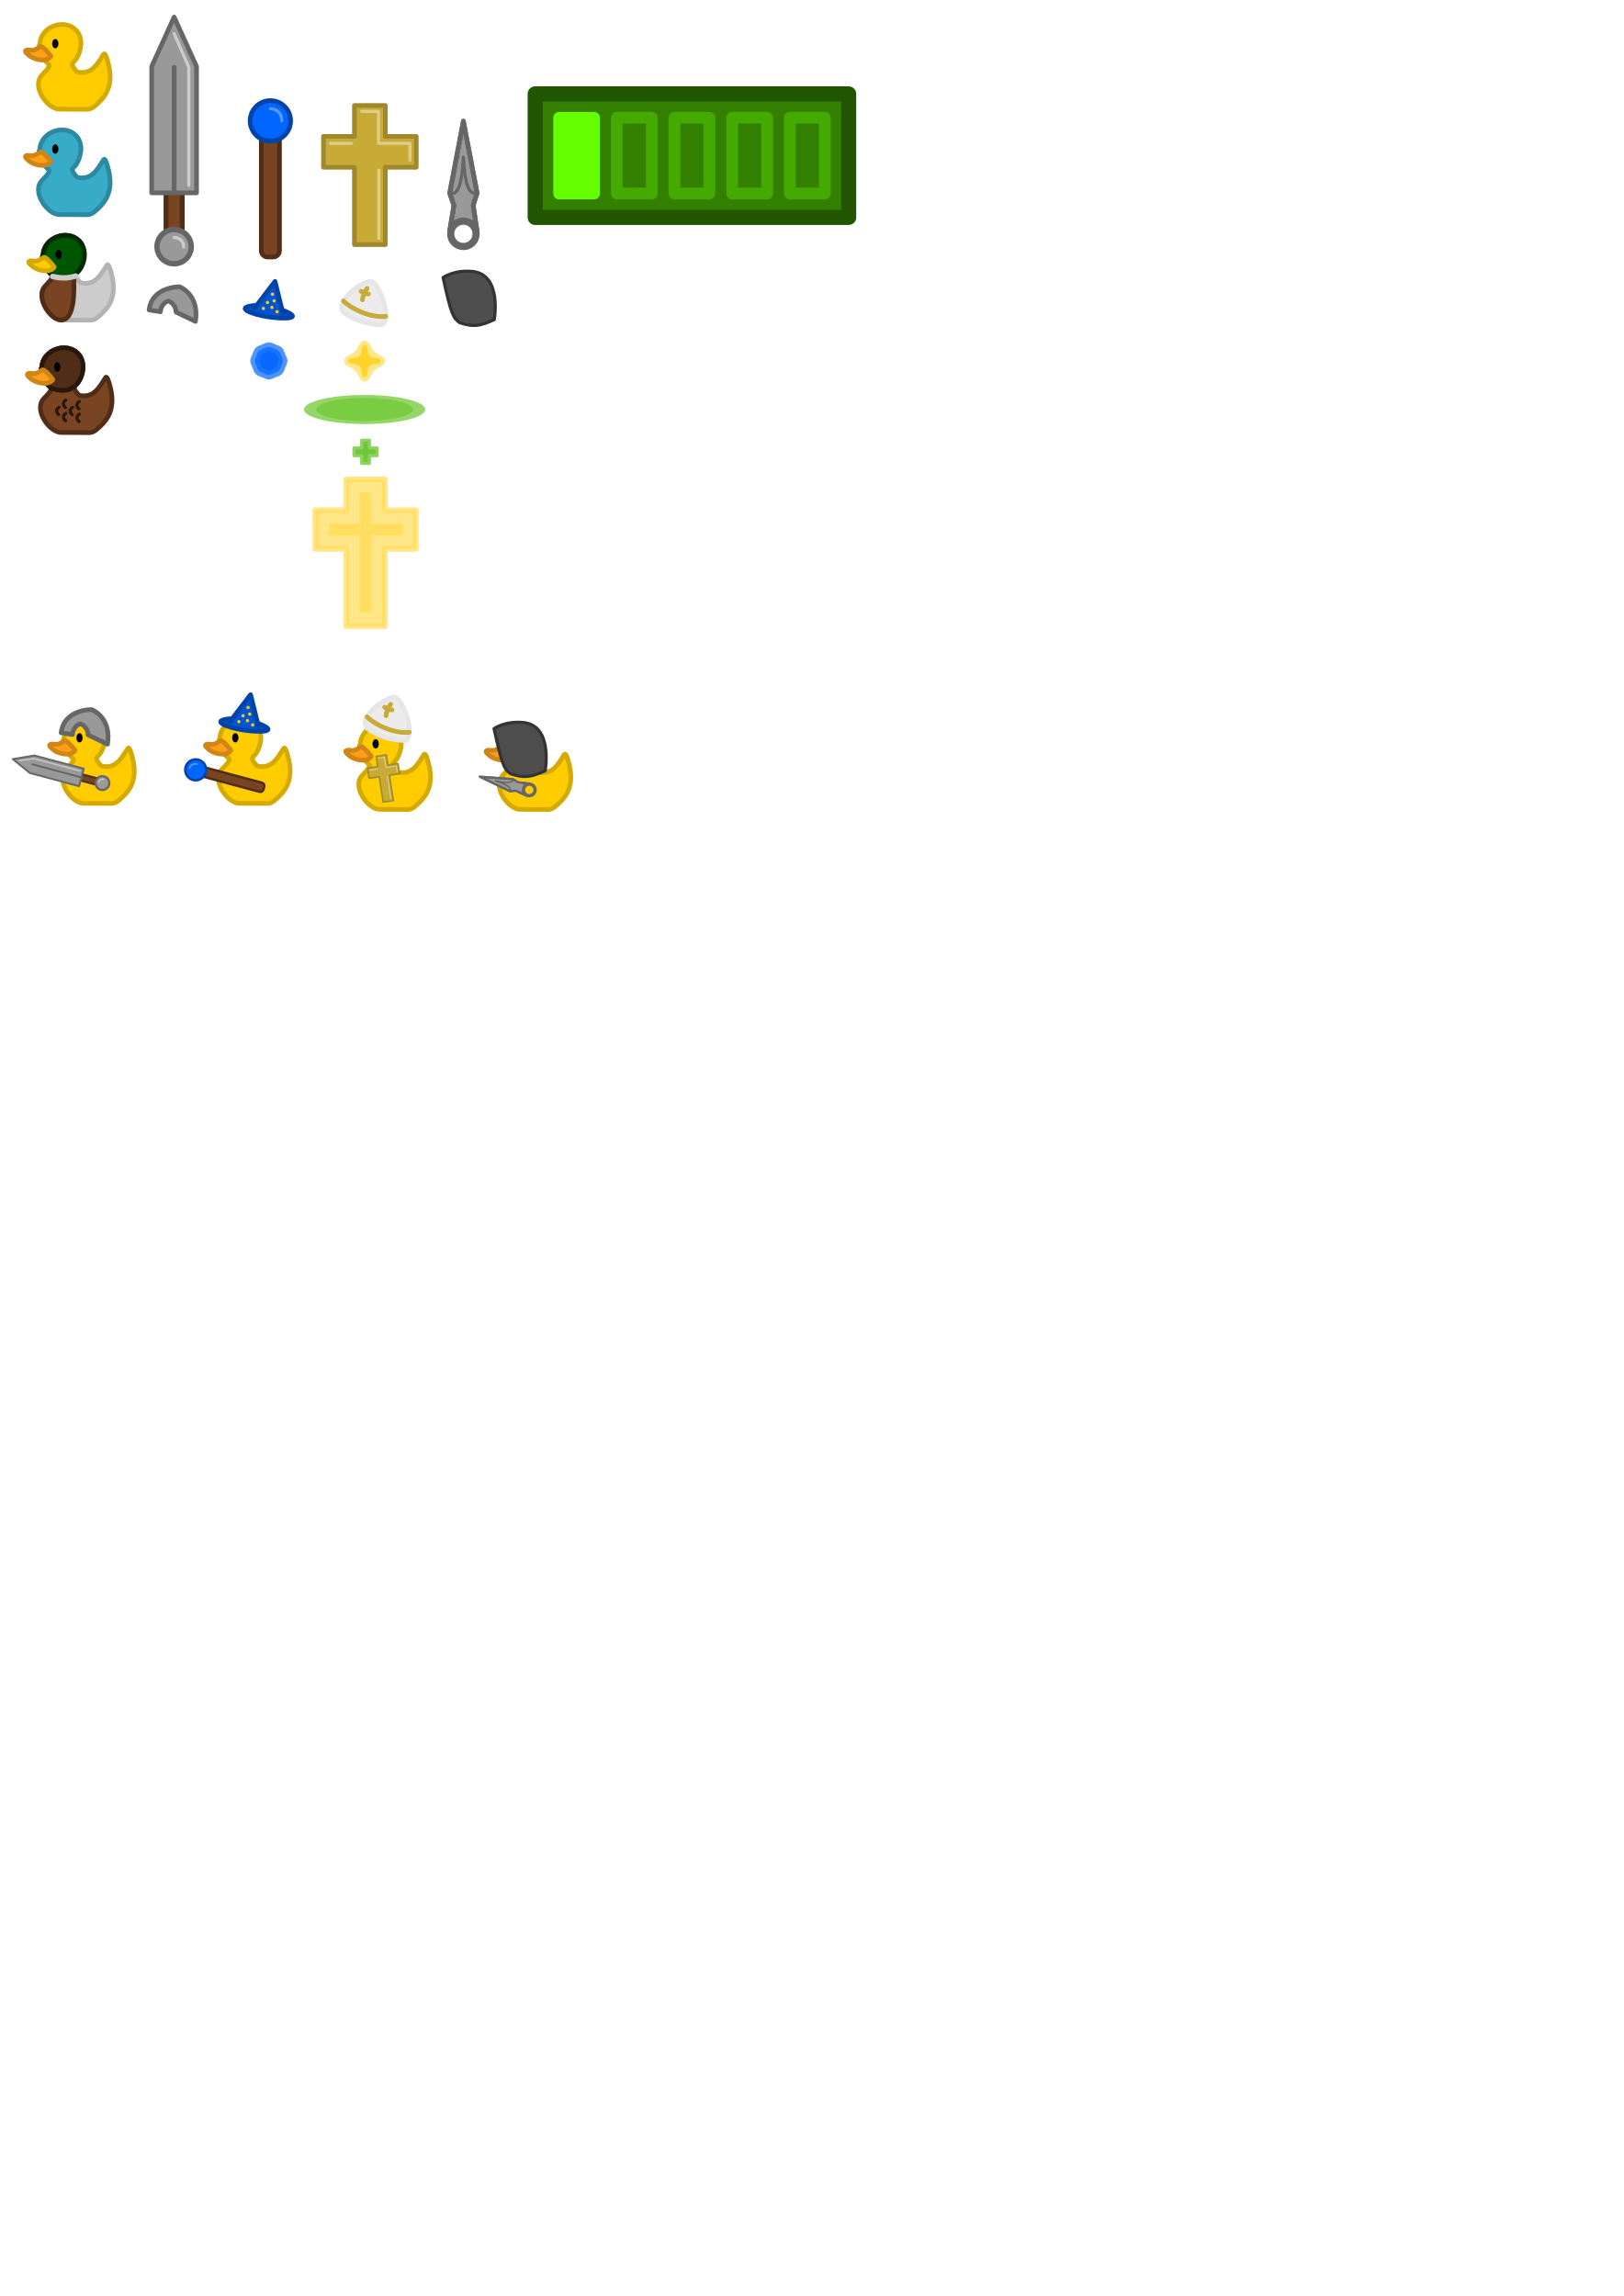
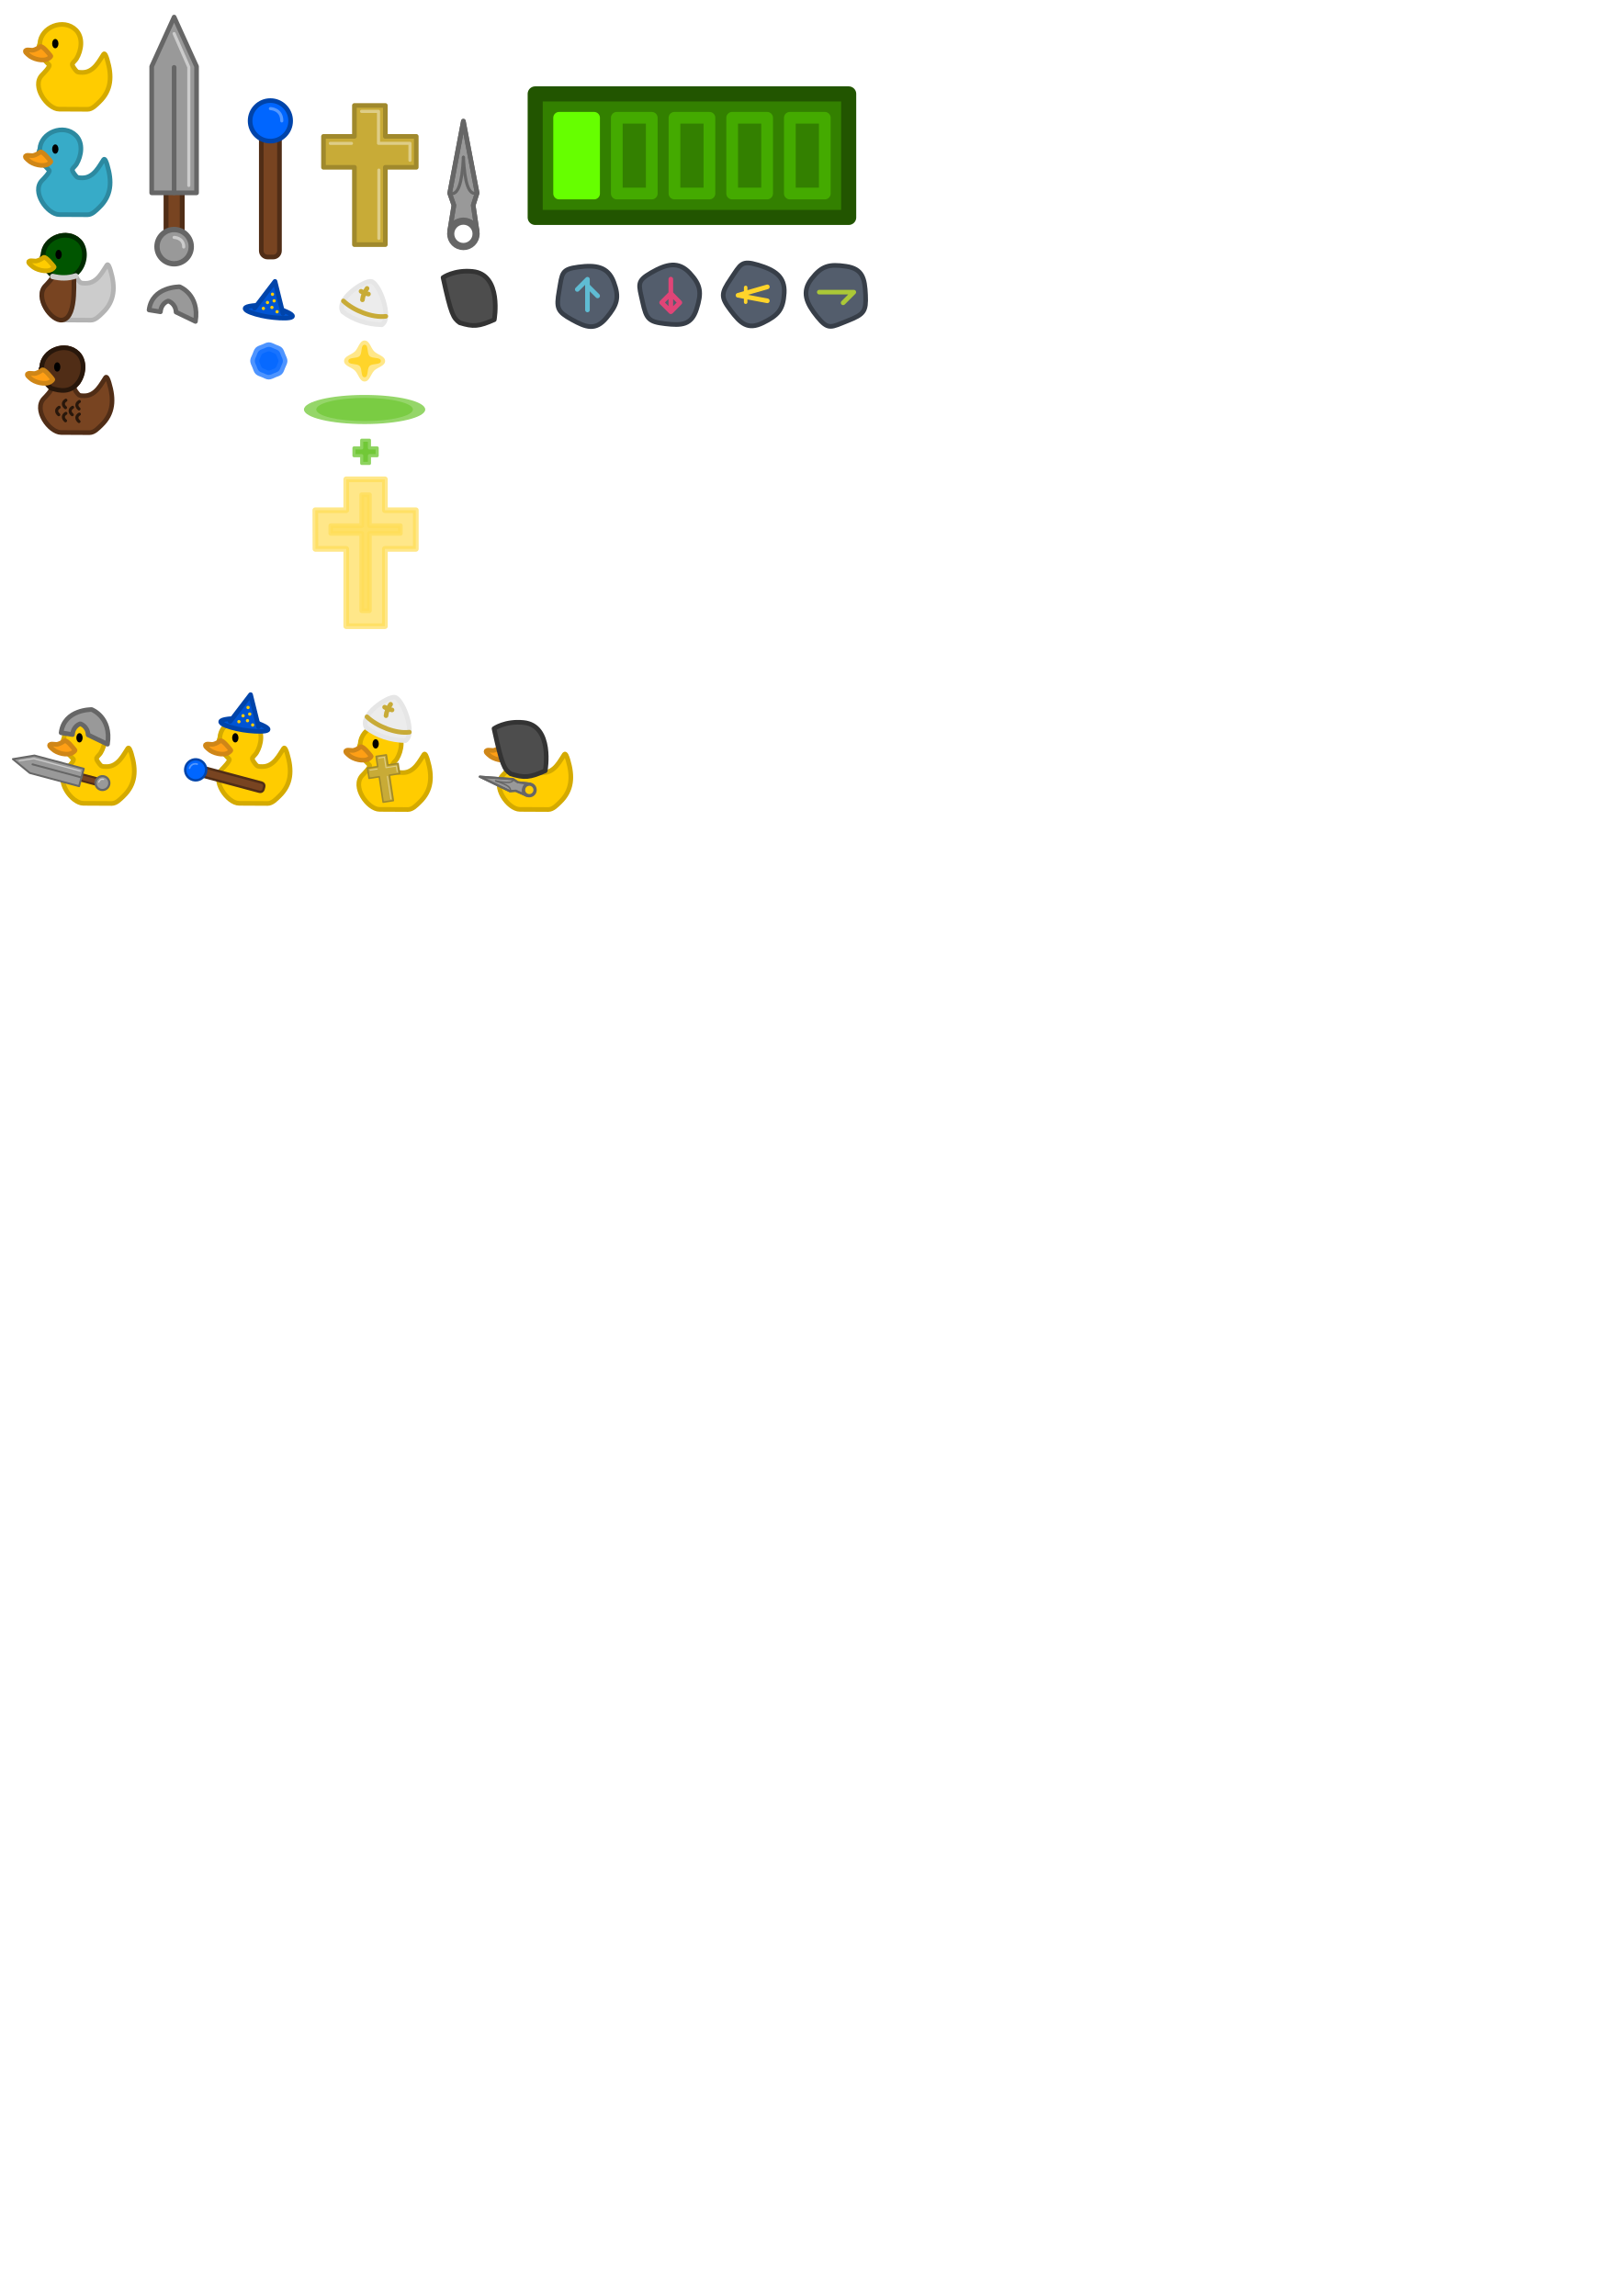
<svg xmlns="http://www.w3.org/2000/svg" xmlns:xlink="http://www.w3.org/1999/xlink" width="210mm" height="297mm" viewBox="0 0 210 297" version="1.1" id="svg1">
  <defs id="defs1" />
  <g id="layer1">
    <g id="g3" transform="translate(-98.49592,-90.29096)" style="fill:#71c837">
      <ellipse style="fill:#71c837;fill-opacity:0.75;stroke:none;stroke-width:0.753;stroke-linecap:round;stroke-linejoin:round;stroke-dasharray:none;stroke-opacity:1;paint-order:markers stroke fill" id="path23-5" cx="145.65" cy="143.262" rx="7.842" ry="1.883" />
      <ellipse style="fill:#71c837;fill-opacity:0.75;stroke:none;stroke-width:0.6;stroke-linecap:round;stroke-linejoin:round;stroke-dasharray:none;stroke-opacity:1;paint-order:markers stroke fill" id="path23" cx="145.65" cy="143.262" rx="6.251" ry="1.501" />
    </g>
    <g id="g309-5" transform="translate(-73.71679,-89.89099)">
      <path style="fill:#ffcc00;fill-opacity:1;stroke:#d4aa00;stroke-width:0.6;stroke-linecap:round;stroke-linejoin:round;stroke-dasharray:none;stroke-dashoffset:0;stroke-opacity:1;paint-order:normal" d="m 78.865,95.555 c 0.114,-2.192 3.098,-3.351 4.67,-1.779 0.978,0.978 0.714,2.644 0.073,3.711 -0.142,0.236 -0.415,0.426 -0.533,0.665 -0.097,0.196 0.419,0.849 0.574,0.979 0.172,0.144 0.526,0.129 0.735,0.129 1.5,0 2.207,-1.601 2.737,-2.363 0.158,-0.227 0.359,0.36 0.459,0.692 0.646,2.145 0.568,3.966 -1.029,5.498 -0.412,0.395 -0.91,0.942 -1.514,0.942 -1.498,0 -2.737,-0.019 -3.664,-0.019 -1.518,0 -3.66,-2.978 -2.2,-4.438 0.133,-0.133 1.087,-1.104 0.905,-1.286 -0.7,-0.7 -1.697,-1.657 -1.215,-2.731 z" id="path305-7" />
      <path style="fill:#ff9f15;fill-opacity:1;stroke:#cf8617;stroke-width:0.6;stroke-linecap:round;stroke-linejoin:round;stroke-dasharray:none;stroke-dashoffset:0;stroke-opacity:1;paint-order:normal" d="m 78.945,95.909 c -0.256,0.187 -0.565,0.366 -0.875,0.453 -0.29,0.081 -0.709,-0.078 -0.954,0.019 -0.356,0.14 0.161,0.509 0.254,0.602 0.547,0.547 1.952,0.919 2.629,0.468 0.052,-0.035 0.353,-0.245 0.285,-0.327 -0.209,-0.252 -1.016,-1.302 -1.339,-1.214 z" id="path306-4" />
      <ellipse style="fill:#000000;fill-opacity:1;stroke:none;stroke-width:0.632;stroke-linecap:round;stroke-linejoin:round;stroke-dasharray:none;stroke-dashoffset:0;stroke-opacity:1;paint-order:normal" id="path309-1" cx="80.868" cy="95.535" rx="0.409" ry="0.601" />
    </g>
    <g id="g309-5-3" transform="translate(-73.46537,-48.06432)">
      <path style="fill:#784421;fill-opacity:1;stroke:#502d16;stroke-width:0.6;stroke-linecap:round;stroke-linejoin:round;stroke-dasharray:none;stroke-dashoffset:0;stroke-opacity:1;paint-order:normal" d="m 78.865,95.555 c 0.114,-2.192 3.098,-3.351 4.67,-1.779 0.978,0.978 0.714,2.644 0.073,3.711 -0.142,0.236 -0.415,0.426 -0.533,0.665 -0.097,0.196 0.419,0.849 0.574,0.979 0.172,0.144 0.526,0.129 0.735,0.129 1.5,0 2.207,-1.601 2.737,-2.363 0.158,-0.227 0.359,0.36 0.459,0.692 0.646,2.145 0.568,3.966 -1.029,5.498 -0.412,0.395 -0.91,0.942 -1.514,0.942 -1.498,0 -2.737,-0.019 -3.664,-0.019 -1.518,0 -3.66,-2.978 -2.2,-4.438 0.133,-0.133 1.087,-1.104 0.905,-1.286 -0.7,-0.7 -1.697,-1.657 -1.215,-2.731 z" id="path305-7-5" />
      <path style="display:inline;fill:#502d16;fill-opacity:1;stroke:#28170b;stroke-width:0.6;stroke-linecap:round;stroke-linejoin:round;stroke-dasharray:none;stroke-dashoffset:0;stroke-opacity:1;paint-order:normal" d="m 78.865,95.555 c 0.114,-2.192 3.098,-3.351 4.67,-1.779 0.978,0.978 0.804,2.704 0.073,3.711 -1.023,1.41 -2.331,1.166 -3.529,0.799 -0.7,-0.7 -1.697,-1.657 -1.215,-2.731 z" id="path305-7-8-0-9" />
      <path style="fill:#ff9f15;fill-opacity:1;stroke:#cf8617;stroke-width:0.6;stroke-linecap:round;stroke-linejoin:round;stroke-dasharray:none;stroke-dashoffset:0;stroke-opacity:1;paint-order:normal" d="m 78.945,95.909 c -0.256,0.187 -0.565,0.366 -0.875,0.453 -0.29,0.081 -0.709,-0.078 -0.954,0.019 -0.356,0.14 0.161,0.509 0.254,0.602 0.547,0.547 1.952,0.919 2.629,0.468 0.052,-0.035 0.353,-0.245 0.285,-0.327 -0.209,-0.252 -1.016,-1.302 -1.339,-1.214 z" id="path306-4-6" />
      <ellipse style="fill:#000000;fill-opacity:1;stroke:none;stroke-width:0.632;stroke-linecap:round;stroke-linejoin:round;stroke-dasharray:none;stroke-dashoffset:0;stroke-opacity:1;paint-order:normal" id="path309-1-29" cx="80.868" cy="95.535" rx="0.409" ry="0.601" />
      <path style="fill:none;stroke:#28170b;stroke-width:0.4;stroke-linecap:round;stroke-linejoin:round;stroke-dasharray:none;stroke-opacity:0.998;paint-order:stroke markers fill" d="m 81.983,99.838 c -0.429,0.25 -0.403,0.658 -0.045,0.956" id="path13" />
      <path style="fill:none;stroke:#28170b;stroke-width:0.4;stroke-linecap:round;stroke-linejoin:round;stroke-dasharray:none;stroke-opacity:0.998;paint-order:stroke markers fill" d="m 82.855,100.752 c -0.429,0.25 -0.403,0.658 -0.045,0.956" id="path13-4" />
      <path style="fill:none;stroke:#28170b;stroke-width:0.4;stroke-linecap:round;stroke-linejoin:round;stroke-dasharray:none;stroke-opacity:0.998;paint-order:stroke markers fill" d="m 83.727,100.002 c -0.429,0.25 -0.403,0.658 -0.045,0.956" id="path13-6" />
      <path style="fill:none;stroke:#28170b;stroke-width:0.4;stroke-linecap:round;stroke-linejoin:round;stroke-dasharray:none;stroke-opacity:0.998;paint-order:stroke markers fill" d="m 83.727,101.634 c -0.429,0.25 -0.403,0.658 -0.045,0.956" id="path13-1" />
      <path style="fill:none;stroke:#28170b;stroke-width:0.4;stroke-linecap:round;stroke-linejoin:round;stroke-dasharray:none;stroke-opacity:0.998;paint-order:stroke markers fill" d="m 81.11,100.752 c -0.429,0.25 -0.403,0.658 -0.045,0.956" id="path13-9" />
      <path style="fill:none;stroke:#28170b;stroke-width:0.4;stroke-linecap:round;stroke-linejoin:round;stroke-dasharray:none;stroke-opacity:0.998;paint-order:stroke markers fill" d="m 81.983,101.535 c -0.429,0.25 -0.403,0.658 -0.045,0.956" id="path13-2" />
    </g>
    <g id="g309-5-0" transform="translate(-73.28835,-62.61608)">
      <path style="fill:#cccccc;fill-opacity:1;stroke:#b3b3b3;stroke-width:0.6;stroke-linecap:round;stroke-linejoin:round;stroke-dasharray:none;stroke-dashoffset:0;stroke-opacity:1;paint-order:normal" d="m 78.865,95.555 c 0.114,-2.192 3.098,-3.351 4.67,-1.779 0.978,0.978 0.258,2.465 -0.382,3.533 -0.142,0.236 0.041,0.605 -0.077,0.843 -0.097,0.196 0.419,0.849 0.574,0.979 0.172,0.144 0.526,0.129 0.735,0.129 1.5,0 2.207,-1.601 2.737,-2.363 0.158,-0.227 0.359,0.36 0.459,0.692 0.646,2.145 0.568,3.966 -1.029,5.498 -0.412,0.395 -0.91,0.942 -1.514,0.942 -1.498,0 -2.737,-0.019 -3.664,-0.019 -1.518,0 -3.66,-2.978 -2.2,-4.438 0.133,-0.133 1.087,-1.104 0.905,-1.286 -0.7,-0.7 -1.697,-1.657 -1.215,-2.731 z" id="path305-7-8" />
      <path style="fill:#784421;fill-opacity:1;stroke:#502d16;stroke-width:0.6;stroke-linecap:round;stroke-linejoin:round;stroke-dasharray:none;stroke-dashoffset:0;stroke-opacity:1;paint-order:normal" d="m 78.865,95.555 c 0.114,-2.192 3.098,-3.351 4.67,-1.779 0.978,0.978 0.258,2.465 -0.382,3.533 -0.142,0.236 0.026,0.668 -0.238,0.698 -0.263,0.03 0.518,5.636 -1.54,6.004 -1.477,0.264 -3.66,-2.978 -2.2,-4.438 0.133,-0.133 1.087,-1.104 0.905,-1.286 -0.7,-0.7 -1.697,-1.657 -1.215,-2.731 z" id="path305-7-8-02" />
      <path style="display:inline;fill:#005500;fill-opacity:1;stroke:#002b00;stroke-width:0.6;stroke-linecap:round;stroke-linejoin:round;stroke-dasharray:none;stroke-dashoffset:0;stroke-opacity:1;paint-order:normal" d="m 78.865,95.555 c 0.114,-2.192 3.098,-3.351 4.67,-1.779 0.978,0.978 0.804,2.704 0.073,3.711 -1.023,1.41 -2.331,1.166 -3.529,0.799 -0.7,-0.7 -1.697,-1.657 -1.215,-2.731 z" id="path305-7-8-0" />
      <path style="fill:none;fill-opacity:1;stroke:#cccccc;stroke-width:0.7;stroke-linecap:round;stroke-linejoin:round;stroke-dasharray:none;stroke-opacity:1;paint-order:stroke markers fill" d="m 80.101,98.377 c 1.019,0.243 1.935,0.274 2.982,-0.064" id="path22" />
      <path style="fill:#ffcc00;fill-opacity:1;stroke:#d4aa00;stroke-width:0.6;stroke-linecap:round;stroke-linejoin:round;stroke-dasharray:none;stroke-dashoffset:0;stroke-opacity:1;paint-order:normal" d="m 78.945,95.909 c -0.256,0.187 -0.565,0.366 -0.875,0.453 -0.29,0.081 -0.709,-0.078 -0.954,0.019 -0.356,0.14 0.161,0.509 0.254,0.602 0.547,0.547 1.952,0.919 2.629,0.468 0.052,-0.035 0.353,-0.245 0.285,-0.327 -0.209,-0.252 -1.016,-1.302 -1.339,-1.214 z" id="path306-4-5" />
      <ellipse style="fill:#000000;fill-opacity:1;stroke:none;stroke-width:0.632;stroke-linecap:round;stroke-linejoin:round;stroke-dasharray:none;stroke-dashoffset:0;stroke-opacity:1;paint-order:normal" id="path309-1-0" cx="80.868" cy="95.535" rx="0.409" ry="0.601" />
    </g>
    <g id="g309-5-7" transform="translate(-73.71679,-76.25354)">
      <path style="fill:#37abc8;fill-opacity:1;stroke:#2c89a0;stroke-width:0.6;stroke-linecap:round;stroke-linejoin:round;stroke-dasharray:none;stroke-dashoffset:0;stroke-opacity:1;paint-order:normal" d="m 78.865,95.555 c 0.114,-2.192 3.098,-3.351 4.67,-1.779 0.978,0.978 0.714,2.644 0.073,3.711 -0.142,0.236 -0.415,0.426 -0.533,0.665 -0.097,0.196 0.419,0.849 0.574,0.979 0.172,0.144 0.526,0.129 0.735,0.129 1.5,0 2.207,-1.601 2.737,-2.363 0.158,-0.227 0.359,0.36 0.459,0.692 0.646,2.145 0.568,3.966 -1.029,5.498 -0.412,0.395 -0.91,0.942 -1.514,0.942 -1.498,0 -2.737,-0.019 -3.664,-0.019 -1.518,0 -3.66,-2.978 -2.2,-4.438 0.133,-0.133 1.087,-1.104 0.905,-1.286 -0.7,-0.7 -1.697,-1.657 -1.215,-2.731 z" id="path305-7-2" />
      <path style="fill:#ff9f15;fill-opacity:1;stroke:#cf8617;stroke-width:0.6;stroke-linecap:round;stroke-linejoin:round;stroke-dasharray:none;stroke-dashoffset:0;stroke-opacity:1;paint-order:normal" d="m 78.945,95.909 c -0.256,0.187 -0.565,0.366 -0.875,0.453 -0.29,0.081 -0.709,-0.078 -0.954,0.019 -0.356,0.14 0.161,0.509 0.254,0.602 0.547,0.547 1.952,0.919 2.629,0.468 0.052,-0.035 0.353,-0.245 0.285,-0.327 -0.209,-0.252 -1.016,-1.302 -1.339,-1.214 z" id="path306-4-9" />
      <ellipse style="fill:#000000;fill-opacity:1;stroke:none;stroke-width:0.632;stroke-linecap:round;stroke-linejoin:round;stroke-dasharray:none;stroke-dashoffset:0;stroke-opacity:1;paint-order:normal" id="path309-1-2" cx="80.868" cy="95.535" rx="0.409" ry="0.601" />
    </g>
    <g id="g1" transform="translate(-6.610538,6.670045)">
      <path style="display:none;fill:#666666;fill-opacity:0.574;stroke:none;stroke-width:0.6;stroke-linecap:round;stroke-linejoin:round;stroke-dasharray:none;stroke-opacity:0.998;paint-order:stroke markers fill" d="m 32.032,18.275 c 0,-10.1 4.422,-16.88 13.289,-16.88 C 43.249,-2.333 34.644,-5.794 29.131,-4.463" id="path7" />
      <rect style="fill:#784421;stroke:#502d16;stroke-width:0.633;stroke-linecap:round;stroke-linejoin:round;stroke-dasharray:none;stroke-opacity:0.998;paint-order:normal" id="rect1" width="2.09" height="5.879" x="28.085" y="17.672" />
      <path style="fill:#999999;stroke:#666666;stroke-width:0.6;stroke-linecap:round;stroke-linejoin:round;stroke-dasharray:none;stroke-opacity:0.998;paint-order:normal" d="m 26.229,1.928 v 16.347 h 5.803 V 1.928 l -2.901,-6.391 z" id="path17" />
      <ellipse style="fill:#999999;stroke:#666666;stroke-width:0.692;stroke-linecap:round;stroke-linejoin:round;stroke-dasharray:none;stroke-opacity:0.998;paint-order:normal" id="path1" cx="29.131" cy="25.238" rx="2.216" ry="2.216" />
      <path style="fill:#999999;stroke:#666666;stroke-width:0.6;stroke-linecap:round;stroke-linejoin:round;stroke-dasharray:none;stroke-opacity:0.998;paint-order:normal" d="M 29.131,18.275 V 2.043 Z" id="path18" />
      <path style="fill:none;stroke:#cccccc;stroke-width:0.4;stroke-linecap:round;stroke-linejoin:round;stroke-dasharray:none;stroke-opacity:0.998;paint-order:normal" d="m 29.131,24.038 c 0,0 1.239,0.032 1.239,1.239" id="path6" />
      <path style="fill:none;stroke:#cccccc;stroke-width:0.4;stroke-linecap:round;stroke-linejoin:round;stroke-dasharray:none;stroke-opacity:0.998;paint-order:normal" d="m 29.131,-2.327 1.897,4.334 V 17.319" id="path5" />
    </g>
    <g id="g2">
      <rect style="fill:#784421;stroke:#502d16;stroke-width:0.6;stroke-linecap:round;stroke-linejoin:round;stroke-dasharray:none;stroke-opacity:0.998;paint-order:normal" id="rect1-0" width="2.353" height="17.308" x="33.793" y="15.941" ry="0.821" />
      <ellipse style="fill:#0066ff;stroke:#0044aa;stroke-width:0.6;stroke-linecap:round;stroke-linejoin:round;stroke-dasharray:none;stroke-opacity:0.998;paint-order:normal" id="path1-8" cx="34.969" cy="15.632" rx="2.62" ry="2.62" />
      <path style="fill:none;stroke:#5599ff;stroke-width:0.4;stroke-linecap:round;stroke-linejoin:round;stroke-dasharray:none;stroke-opacity:0.998;paint-order:normal" d="m 34.969,14.049 c 0,0 1.476,0.019 1.476,1.592" id="path4" />
    </g>
    <g id="g9" transform="translate(0.8065841,-0.3840926)">
      <path style="fill:#c8ab37;stroke:#a0892c;stroke-width:0.6;stroke-linecap:round;stroke-linejoin:round;stroke-dasharray:none;stroke-opacity:0.998;paint-order:normal" d="m 45.031,32.026 h 4 v -10 h 4 v -4 h -4 v -4 h -4 v 4 h -4 v 4 l 4,1e-6 z" id="path2" />
      <path d="m 41.912,18.932 h 2.739" style="fill:none;stroke:#decd87;stroke-width:0.4;stroke-linecap:round;stroke-linejoin:round;stroke-dasharray:none;stroke-opacity:0.998;paint-order:stroke markers fill" id="path1-9" />
      <path style="fill:none;stroke:#decd87;stroke-width:0.4;stroke-linecap:round;stroke-linejoin:round;stroke-dasharray:none;stroke-opacity:0.998;paint-order:stroke markers fill" d="M 48.193,31.219 V 22.384" id="path9" />
      <path style="fill:none;stroke:#decd87;stroke-width:0.4;stroke-linecap:round;stroke-linejoin:round;stroke-dasharray:none;stroke-opacity:0.998;paint-order:stroke markers fill" d="m 52.216,21.119 v -2.196 h -4.069 l 5.14e-4,-4.13 h -2.194" id="path8" />
    </g>
    <path style="fill:#999999;stroke:#666666;stroke-width:0.6;stroke-linecap:round;stroke-linejoin:round;stroke-dasharray:none;stroke-opacity:0.998;paint-order:normal" d="m 19.281,40.096 1.469,0.237 c 0.108,-1.165 1.011,-1.398 1.011,-1.398 0,0 0.955,0.285 1.009,1.437 l 2.509,1.207 c 0.565,-3.506 -2.05,-4.483 -2.05,-4.483 0,0 -3.576,-0.055 -3.949,3.001 z" id="path3" />
    <g id="g11" transform="translate(-0.00706945,39.02997)">
      <use x="0" y="0" xlink:href="#g309-5" id="use9" transform="translate(3.13578,50.76382)" />
      <use x="0" y="0" xlink:href="#path3" id="use10" transform="translate(-11.36824,15.65813)" />
      <use x="0" y="0" xlink:href="#g1" id="use11" transform="matrix(0.1045204,-0.3900755,0.3900755,0.1045204,-1.544536,67.71548)" />
    </g>
    <g id="g12" transform="translate(26.70656,36.09714)">
      <path style="fill:#0055d4;stroke:#0044aa;stroke-width:0.6;stroke-linecap:round;stroke-linejoin:round;stroke-dasharray:none;stroke-opacity:0.998;paint-order:normal" d="m 6.461,3.4 c -3.095,0.215 -0.628,1.15 1.396,1.472 2.024,0.322 4.998,0.319 1.988,-0.848" id="path11" />
      <path style="fill:#0055d4;stroke:#0044aa;stroke-width:0.6;stroke-linecap:round;stroke-linejoin:round;stroke-dasharray:none;stroke-opacity:0.998;paint-order:normal" d="M 9.89,4.453 8.861,0.304 6.218,3.766" id="path12" />
      <circle style="fill:#ffcc00;stroke:none;stroke-width:0.2;stroke-linecap:round;stroke-linejoin:round;stroke-dasharray:none;stroke-opacity:0.998;paint-order:normal" id="path14" cx="7.354" cy="3.798" r="0.214" />
      <circle style="fill:#ffcc00;stroke:none;stroke-width:0.2;stroke-linecap:round;stroke-linejoin:round;stroke-dasharray:none;stroke-opacity:0.998;paint-order:normal" id="path14-8" cx="7.889" cy="3.033" r="0.214" />
      <circle style="fill:#ffcc00;stroke:none;stroke-width:0.2;stroke-linecap:round;stroke-linejoin:round;stroke-dasharray:none;stroke-opacity:0.998;paint-order:normal" id="path14-6" cx="9.132" cy="4.227" r="0.214" />
      <circle style="fill:#ffcc00;stroke:none;stroke-width:0.2;stroke-linecap:round;stroke-linejoin:round;stroke-dasharray:none;stroke-opacity:0.998;paint-order:normal" id="path14-69" cx="8.463" cy="3.669" r="0.214" />
      <circle style="fill:#ffcc00;stroke:none;stroke-width:0.2;stroke-linecap:round;stroke-linejoin:round;stroke-dasharray:none;stroke-opacity:0.998;paint-order:normal" id="path14-2" cx="8.749" cy="2.818" r="0.214" />
      <circle style="fill:#ffcc00;stroke:none;stroke-width:0.2;stroke-linecap:round;stroke-linejoin:round;stroke-dasharray:none;stroke-opacity:0.998;paint-order:normal" id="path14-5" cx="8.534" cy="1.967" r="0.214" />
    </g>
    <g id="g23" transform="translate(-0.00706945,39.02997)">
      <use x="0" y="0" xlink:href="#g309-5" id="use12" transform="translate(23.28891,50.76382)" />
      <use x="0" y="0" xlink:href="#g12" id="use13" transform="translate(-3.152405,14.42477)" style="fill:#ffcc00" />
      <use x="0" y="0" xlink:href="#g2" id="use14" transform="matrix(0.1341173,-0.5005327,0.5005327,0.1341173,12.80043,75.95892)" />
    </g>
    <g id="g20" transform="translate(38.52063,36.85158)">
      <path style="fill:#ececec;stroke:#e6e6e6;stroke-width:0.6;stroke-linecap:round;stroke-linejoin:round;stroke-dasharray:none;stroke-opacity:0.998;paint-order:normal" d="M 5.814,3.488 C 7.23,4.55 8.915,5.106 10.87,5.157 12.235,4.31 10.544,-0.265 9.479,-0.455 8.62,-0.608 4.841,1.833 5.814,3.488 Z" id="path15" />
      <path style="fill:none;stroke:#c8ab37;stroke-width:0.6;stroke-linecap:round;stroke-linejoin:round;stroke-dasharray:none;stroke-opacity:0.998;paint-order:normal" d="M 5.894,2.078 C 7.173,3.303 9.628,4.296 11.373,4.064" id="path16" />
      <path style="fill:none;stroke:#c8ab37;stroke-width:0.6;stroke-linecap:round;stroke-linejoin:round;stroke-dasharray:none;stroke-opacity:0.998;paint-order:normal" d="M 8.95,0.456 C 8.597,0.971 8.399,1.463 8.356,1.93" id="path19" />
      <path style="fill:none;stroke:#c8ab37;stroke-width:0.6;stroke-linecap:round;stroke-linejoin:round;stroke-dasharray:none;stroke-opacity:0.998;paint-order:normal" d="M 8.175,0.831 C 8.446,0.998 8.765,1.117 9.131,1.189" id="path20" />
    </g>
    <g id="g22" transform="translate(-0.00706945,39.02997)">
      <use x="0" y="0" xlink:href="#g309-5" id="use20" transform="translate(41.44079,51.54839)" />
      <use x="0" y="0" xlink:href="#g20" id="use21" transform="translate(3.05712,14.7646)" />
      <use x="0" y="0" xlink:href="#g9" id="use22" transform="matrix(0.3286899,-0.05027876,0.05027876,0.3286899,32.90351,56.63893)" />
    </g>
    <g id="g25" style="stroke-width:0.6;stroke-dasharray:none">
      <path style="fill:#999999;stroke:#666666;stroke-width:0.6;stroke-linecap:round;stroke-linejoin:round;stroke-dasharray:none;stroke-opacity:0.998;paint-order:normal" d="m 58.161,29.895 0.543,-3.337 -0.543,-1.566 1.769,-9.319 1.775,9.293 -0.504,1.593 0.499,3.337 c -0.158,-1.126 -0.932,-1.292 -1.767,-1.292 -0.834,-4e-6 -1.621,0.151 -1.772,1.292 z" id="path24-7" />
      <circle style="fill:none;stroke:#666666;stroke-width:0.929;stroke-linecap:round;stroke-linejoin:round;stroke-dasharray:none;stroke-opacity:0.998;paint-order:normal" id="path23-8" cx="59.933" cy="30.247" r="1.644" />
      <path style="fill:none;stroke:#666666;stroke-width:0.4;stroke-linecap:round;stroke-linejoin:round;stroke-dasharray:none;stroke-opacity:0.998;paint-order:normal" d="m 58.161,24.992 c 1.067,0.393 1.604,-1.241 1.772,-4.63" id="path25" />
      <use x="0" y="0" xlink:href="#path25" id="use26" transform="matrix(-1,0,0,1,119.8668,-0.02680999)" style="stroke:#b3b3b3" />
      <path style="fill:none;stroke:#666666;stroke-width:0.6;stroke-linecap:round;stroke-linejoin:round;stroke-dasharray:none;stroke-opacity:0.998;paint-order:normal" d="m 58.161,29.895 0.543,-3.337 -0.543,-1.566 1.769,-9.319 1.775,9.293 -0.504,1.593 0.499,3.337 c -0.158,-1.126 -0.932,-1.292 -1.767,-1.292 -0.834,-4e-6 -1.621,0.151 -1.772,1.292 z" id="path24-7-0" />
    </g>
-     <path style="fill:#4d4d4d;stroke:#333333;stroke-width:0.4;stroke-linecap:round;stroke-linejoin:round;stroke-dasharray:none;stroke-opacity:0.998;paint-order:normal" d="m 57.304,35.901 c 1.042,4.802 1.32,5.238 2.151,5.846 1.787,0.563 2.481,0.488 4.472,-0.394 0,0 1.055,-5.86 -2.818,-6.241 -2.376,-0.234 -3.805,0.789 -3.805,0.789 z" id="path26-5" />
+     <path style="fill:#4d4d4d;stroke:#333333;stroke-width:0.6;stroke-linecap:round;stroke-linejoin:round;stroke-dasharray:none;stroke-opacity:0.998;paint-order:normal" d="m 57.304,35.901 c 1.042,4.802 1.32,5.238 2.151,5.846 1.787,0.563 2.481,0.488 4.472,-0.394 0,0 1.055,-5.86 -2.818,-6.241 -2.376,-0.234 -3.805,0.789 -3.805,0.789 z" id="path26-5" />
    <g id="g7">
      <use x="0" y="0" xlink:href="#g309-5" id="use28" transform="translate(59.5856,90.57836)" />
      <use x="0" y="0" xlink:href="#g25" id="use30" transform="matrix(0.1177285,-0.4393688,0.4393688,0.1177285,48.1118,124.9542)" />
      <use x="0" y="0" xlink:href="#path26-5" id="use31" transform="translate(6.589787,58.34948)" />
    </g>
    <g id="g17" transform="matrix(0.1214557,0,0,0.1214557,18.73878,39.26403)">
      <use x="0" y="0" xlink:href="#path10" id="use17" transform="matrix(1.930925,0,0,1.930925,-122.8689,-56.88519)" />
      <use x="0" y="0" xlink:href="#path10" id="use16" transform="matrix(1.459386,0,0,1.459386,-60.63238,-28.07125)" />
      <path style="fill:#0066ff;fill-opacity:0.693;stroke:none;stroke-width:0.6;stroke-linecap:round;stroke-linejoin:round;stroke-dasharray:none;stroke-opacity:0.998;paint-order:stroke markers fill" id="path10" d="M 30.607,69.262 C 27.024,70.992 23.685,73.307 19.712,73.534 15.74,73.76 12.16,71.838 8.403,70.527 4.647,69.216 0.648,68.492 -2.32,65.844 -5.289,63.195 -6.462,59.304 -8.191,55.721 -9.92,52.138 -12.236,48.799 -12.462,44.826 c -0.226,-3.972 1.696,-7.553 3.007,-11.309 1.311,-3.756 2.035,-7.755 4.683,-10.724 2.649,-2.969 6.539,-4.141 10.123,-5.871 3.583,-1.729 6.922,-4.045 10.894,-4.271 3.972,-0.226 7.553,1.696 11.309,3.007 3.756,1.311 7.755,2.035 10.724,4.683 2.969,2.649 4.141,6.539 5.871,10.123 1.729,3.583 4.045,6.922 4.271,10.894 0.226,3.972 -1.696,7.553 -3.007,11.309 -1.311,3.756 -2.035,7.755 -4.683,10.724 -2.649,2.969 -6.539,4.141 -10.123,5.871 z" transform="matrix(0.2228428,0.2518008,-0.2518008,0.2228428,138.8302,46.9761)" />
    </g>
    <g id="g21" transform="matrix(0.8709161,0,0,0.8709161,6.086816,6.028004)">
      <path style="fill:#ffdd55;fill-opacity:0.693;stroke:none;stroke-width:0.6;stroke-linecap:round;stroke-linejoin:round;stroke-dasharray:none;stroke-opacity:0.998;paint-order:stroke markers fill" id="path21-2" d="m 47.41,47.511 c -0.411,0.411 -1.125,-0.106 -1.706,-0.106 -0.581,0 -1.295,0.517 -1.706,0.106 -0.411,-0.411 0.106,-1.125 0.106,-1.706 0,-0.581 -0.517,-1.295 -0.106,-1.706 0.411,-0.411 1.125,0.106 1.706,0.106 0.581,0 1.295,-0.517 1.706,-0.106 0.411,0.411 -0.106,1.125 -0.106,1.706 0,0.581 0.517,1.295 0.106,1.706 z" transform="matrix(0.892668,-0.892668,0.892668,0.892668,-34.53239,46.60809)" />
      <path style="fill:#ffcc00;fill-opacity:0.693;stroke:none;stroke-width:0.6;stroke-linecap:round;stroke-linejoin:round;stroke-dasharray:none;stroke-opacity:0.998;paint-order:stroke markers fill" id="path21" d="m 47.41,47.511 c -0.44,0.44 -1.084,-0.661 -1.706,-0.661 -0.622,0 -1.266,1.101 -1.706,0.661 -0.44,-0.44 0.661,-1.084 0.661,-1.706 0,-0.622 -1.101,-1.266 -0.661,-1.706 0.44,-0.44 1.084,0.661 1.706,0.661 0.622,0 1.266,-1.101 1.706,-0.661 0.44,0.44 -0.661,1.084 -0.661,1.706 0,0.622 1.101,1.266 0.661,1.706 z" transform="rotate(-45,47.50758,44.50061)" />
    </g>
    <g id="g24">
      <rect style="fill:#338000;stroke:#225500;stroke-width:1.951;stroke-linecap:round;stroke-linejoin:round;stroke-dasharray:none;stroke-opacity:0.998;paint-order:normal" id="rect13" width="40.545" height="15.978" x="69.219" y="12.146" />
      <rect style="fill:#66ff00;stroke:#66ff00;stroke-width:1.516;stroke-linecap:round;stroke-linejoin:round;stroke-dasharray:none;stroke-opacity:0.998;paint-order:normal" id="rect14" width="4.52" height="9.797" x="72.314" y="15.236" />
      <rect style="fill:#338000;stroke:#44aa00;stroke-width:1.516;stroke-linecap:round;stroke-linejoin:round;stroke-dasharray:none;stroke-opacity:0.998;paint-order:normal" id="rect14-7" width="4.52" height="9.797" x="79.774" y="15.236" />
      <rect style="fill:#338000;stroke:#44aa00;stroke-width:1.516;stroke-linecap:round;stroke-linejoin:round;stroke-dasharray:none;stroke-opacity:0.998;paint-order:normal" id="rect14-7-6" width="4.52" height="9.797" x="87.234" y="15.236" />
      <rect style="fill:#338000;stroke:#44aa00;stroke-width:1.516;stroke-linecap:round;stroke-linejoin:round;stroke-dasharray:none;stroke-opacity:0.998;paint-order:normal" id="rect14-7-4" width="4.52" height="9.797" x="94.694" y="15.236" />
      <rect style="fill:#338000;stroke:#44aa00;stroke-width:1.516;stroke-linecap:round;stroke-linejoin:round;stroke-dasharray:none;stroke-opacity:0.998;paint-order:normal" id="rect14-7-3" width="4.52" height="9.797" x="102.154" y="15.236" />
    </g>
    <path style="fill:#71c837;stroke:#8dd35f;stroke-width:0.4;stroke-linecap:round;stroke-linejoin:round;stroke-dasharray:none;stroke-opacity:0.998;paint-order:normal" d="m 46.781,58.944 h -1 v -1 h 1 v -1 h 1 v 1 h 1 v 1 h -1 v 1 h -1 z" id="path24" />
    <g id="g26" style="fill:#ffdd55;fill-opacity:0.694;stroke:#ffdd55;stroke-opacity:0.694" transform="translate(-15.21909,-0.9999999)">
      <path style="fill:#ffdd55;fill-opacity:0.694;stroke:#ffdd55;stroke-width:0.734;stroke-linecap:round;stroke-linejoin:round;stroke-dasharray:none;stroke-opacity:0.694;paint-order:normal" d="m 60,82 h 5 v -10 h 4 v -5 h -4 v -4 h -5 v 4 h -4 l 0.016,5 h 3.984 z" id="path2-5-1-8" />
      <path style="fill:#ffdd55;fill-opacity:0.694;stroke:#ffdd55;stroke-width:0.6;stroke-linecap:round;stroke-linejoin:round;stroke-dasharray:none;stroke-opacity:0.694;paint-order:normal" d="m 62,80 h 1 v -10 h 4 v -1 h -4 v -4 h -1 v 4 h -4 v 1 h 4 z" id="path2-5-10" />
    </g>
+     <path style="fill:none;stroke:#483e37;stroke-width:5;stroke-linecap:round;stroke-linejoin:round;stroke-opacity:0.998;paint-order:stroke markers fill" d="m -68.924,507.961 13.156,-17.196 11.726,15.444" id="path28" />
+     <g id="g32" transform="translate(-0.46049)">
+       <path style="fill:#535d6c;stroke:#373e48;stroke-width:0.6;stroke-linecap:round;stroke-linejoin:round;stroke-dasharray:none;stroke-opacity:0.998;paint-order:normal" id="path29" d="m 81.182,41.61 c -1.401,1.679 -2.608,1.267 -4.482,0.226 -1.874,-1.041 -2.038,-1.468 -1.637,-3.738 0.401,-2.27 0.248,-2.771 2.487,-3.066 2.239,-0.295 3.823,-0.068 4.578,1.945 0.755,2.013 0.455,2.954 -0.946,4.633 z" transform="translate(-2.287947,-0.4941632)" />
+       <path style="fill:none;stroke:#5fbcd3;stroke-width:0.6;stroke-linecap:round;stroke-linejoin:round;stroke-dasharray:none;stroke-opacity:0.998;paint-order:normal" d="m 76.438,40.091 v -3.968 l -1.316,1.316" id="path31" />
+       <path d="M 77.753,38.275 76.438,36.962" style="fill:none;stroke:#5fbcd3;stroke-width:0.6;stroke-linecap:round;stroke-linejoin:round;stroke-dasharray:none;stroke-opacity:0.998;paint-order:normal" id="path1-3" />
+     </g>
+     <g id="g32-1" transform="translate(10.333)">
+       <path style="fill:#535d6c;stroke:#373e48;stroke-width:0.6;stroke-linecap:round;stroke-linejoin:round;stroke-dasharray:none;stroke-opacity:0.998;paint-order:normal" id="path29-2" d="m 81.182,41.61 c -1.401,1.679 -2.608,1.267 -4.482,0.226 -1.874,-1.041 -2.038,-1.468 -1.637,-3.738 0.401,-2.27 0.248,-2.771 2.487,-3.066 2.239,-0.295 3.823,-0.068 4.578,1.945 0.755,2.013 0.455,2.954 -0.946,4.633 z" transform="rotate(-22.30323,76.30852,44.39053)" />
+       <path style="fill:none;stroke:#e04477;stroke-width:0.6;stroke-linecap:round;stroke-linejoin:round;stroke-dasharray:none;stroke-opacity:0.998;paint-order:normal" d="m 76.427,36.107 v 4.218 l -1.189,-1.189 1.189,-1.189 1.171,1.198 -1.135,1.162" id="path32" />
+     </g>
+     <g id="g32-1-6" transform="translate(21.12649,-0.1244079)">
+       <path style="fill:#535d6c;stroke:#373e48;stroke-width:0.6;stroke-linecap:round;stroke-linejoin:round;stroke-dasharray:none;stroke-opacity:0.998;paint-order:normal" id="path29-2-2" d="m 81.182,41.61 c -1.401,1.679 -2.608,1.267 -4.482,0.226 -1.874,-1.041 -2.038,-1.468 -1.637,-3.738 0.401,-2.27 0.248,-2.771 2.487,-3.066 2.239,-0.295 3.823,-0.068 4.578,1.945 0.755,2.013 0.455,2.954 -0.946,4.633 z" transform="rotate(24.05245,78.72174,33.21744)" />
+       <path style="fill:none;stroke:#ffd42a;stroke-width:0.6;stroke-linecap:round;stroke-linejoin:round;stroke-dasharray:none;stroke-opacity:0.998;paint-order:normal" d="m 78.113,37.232 -3.789,1.09 3.789,0.715" id="path33" />
+       <path style="fill:none;stroke:#ffd42a;stroke-width:0.456;stroke-linecap:round;stroke-linejoin:round;stroke-dasharray:none;stroke-opacity:0.998;paint-order:normal" d="m 75.314,37.305 v 1.911" id="path34" />
+     </g>
+     <g id="g32-1-6-2" transform="translate(31.91998,-0.3299441)">
+       <path style="fill:#535d6c;stroke:#373e48;stroke-width:0.6;stroke-linecap:round;stroke-linejoin:round;stroke-dasharray:none;stroke-opacity:0.998;paint-order:normal" id="path29-2-2-0" d="m 81.182,41.61 c -1.401,1.679 -2.608,1.267 -4.482,0.226 -1.874,-1.041 -2.038,-1.468 -1.637,-3.738 0.401,-2.27 0.248,-2.771 2.487,-3.066 2.239,-0.295 3.823,-0.068 4.578,1.945 0.755,2.013 0.455,2.954 -0.946,4.633 z" transform="rotate(-121.6095,77.42386,39.22655)" />
+       <path style="fill:none;stroke:#abc837;stroke-width:0.6;stroke-linecap:round;stroke-linejoin:round;stroke-dasharray:none;stroke-opacity:0.998;paint-order:normal" d="m 74.042,38.121 h 4.462 l -1.378,1.378" id="path35" />
+     </g>
  </g>
  <g id="layer2">
    <rect style="fill:#6c5d53;fill-opacity:1;stroke:none;stroke-width:3.261;stroke-linecap:round;stroke-linejoin:round;stroke-dasharray:none;stroke-opacity:1;paint-order:normal" id="rect26" width="420.072" height="314.239" x="-105.036" y="350.841" />
    <path style="fill:#483e37;fill-opacity:1;stroke:#483e37;stroke-width:16.714;stroke-linecap:round;stroke-linejoin:round;stroke-dasharray:none;stroke-dashoffset:0;stroke-opacity:1;paint-order:normal" d="m -130.176,511.393 29.716,-90.719 77.364,-28.056 85.451,19.854 77.055,-8.979 75.166,35.379 85.087,-18.681 19.949,5.18 42.034,81.254" id="path30-3-1" />
    <path style="fill:#6c5d53;fill-opacity:1;stroke:#6c5d53;stroke-width:16.714;stroke-linecap:round;stroke-linejoin:round;stroke-dasharray:none;stroke-dashoffset:0;stroke-opacity:1;paint-order:normal" d="m -134.444,560.261 25.997,-73.685 77.078,-8.037 91.743,29.421 74.767,-37.422 74.859,15.931 83.106,-21.541 23.93,16.048 27.408,78.394" id="path30-3" />
    <path style="fill:#917c6f;fill-opacity:1;stroke:#917c6f;stroke-width:16.714;stroke-linecap:round;stroke-linejoin:round;stroke-dasharray:none;stroke-dashoffset:0;stroke-opacity:1;paint-order:normal" d="m -130.176,629.935 25.997,-73.685 70.215,-18.333 91.743,20.426 77.627,-16.415 74.594,26.227 81.655,-27.833 26.241,9.756 30.817,78.966" id="path30" />
    <rect style="fill:#333333;fill-opacity:1;stroke:none;stroke-width:0.994;stroke-linecap:round;stroke-linejoin:round;stroke-dasharray:none;stroke-opacity:1;paint-order:normal" id="rect27" width="420.072" height="66.009" x="-105.036" y="599.071" />
    <path style="fill:none;fill-opacity:1;stroke:#ffcc00;stroke-width:4;stroke-linecap:round;stroke-linejoin:round;stroke-dasharray:48, 48;stroke-dashoffset:0;stroke-opacity:1;paint-order:normal" d="M -105.036,632.076 H 315.036" id="path27" />
    <path style="fill:#6c6753;stroke:#918a6f;stroke-width:14.777;stroke-linecap:round;stroke-linejoin:round;stroke-dasharray:none;stroke-opacity:0.998;paint-order:normal" id="path26" d="m 65.57,800.822 c -12.767,29.419 -14.889,40.053 -47.594,46.303 -32.704,6.249 -33.105,0.421 -60.234,-18.093 -27.13,-18.514 -29.864,-23.909 -32.728,-56.708 -2.863,-32.799 1.115,-43.181 28.144,-62.042 27.029,-18.861 31.617,-21.379 62.584,-12.904 30.967,8.475 31.547,11.381 47.73,40.162 16.183,28.781 14.864,33.863 2.098,63.282 z" transform="matrix(0.3370918,0,0,0.3370918,5.788708,446.0544)" />
    <path style="fill:#6c6753;stroke:#918a6f;stroke-width:14.777;stroke-linecap:round;stroke-linejoin:round;stroke-dasharray:none;stroke-opacity:0.998;paint-order:normal" id="path26-3" d="m 62.24,797.425 c -9.063,23.085 -4.035,37.823 -27.897,45.448 -23.862,7.625 -27.353,5.5 -51.564,-2.263 -24.211,-7.763 -29.268,0.533 -42.185,-22.278 -12.918,-22.812 -17.862,-23.197 -18.257,-49.664 -0.396,-26.467 2.148,-25.548 18.354,-44.726 16.206,-19.177 28.078,-24.479 52.314,-26.242 24.236,-1.763 26.233,-1.282 49.729,10.104 23.496,11.385 29.369,20.297 32.301,46.748 2.932,26.451 -3.731,19.787 -12.794,42.872 z" transform="matrix(0.3362063,0,0,0.3362063,86.40565,446.3288)" />
    <path style="fill:#6c6753;stroke:#918a6f;stroke-width:14.777;stroke-linecap:round;stroke-linejoin:round;stroke-dasharray:none;stroke-opacity:0.998;paint-order:normal" id="path26-3-6" d="m 48.918,783.836 c -6.349,26.786 -21.923,48.687 -56.031,44.661 -34.108,-4.026 -78.176,-3.592 -77.804,-32.1 0.372,-28.509 29.74,-103.275 62.146,-106.208 32.406,-2.933 46.553,-27.556 65.621,1.188 19.068,28.744 12.417,65.673 6.068,92.459 z" transform="matrix(0.33412,0,0,0.33412,172.4803,452.1239)" />
  </g>
</svg>
